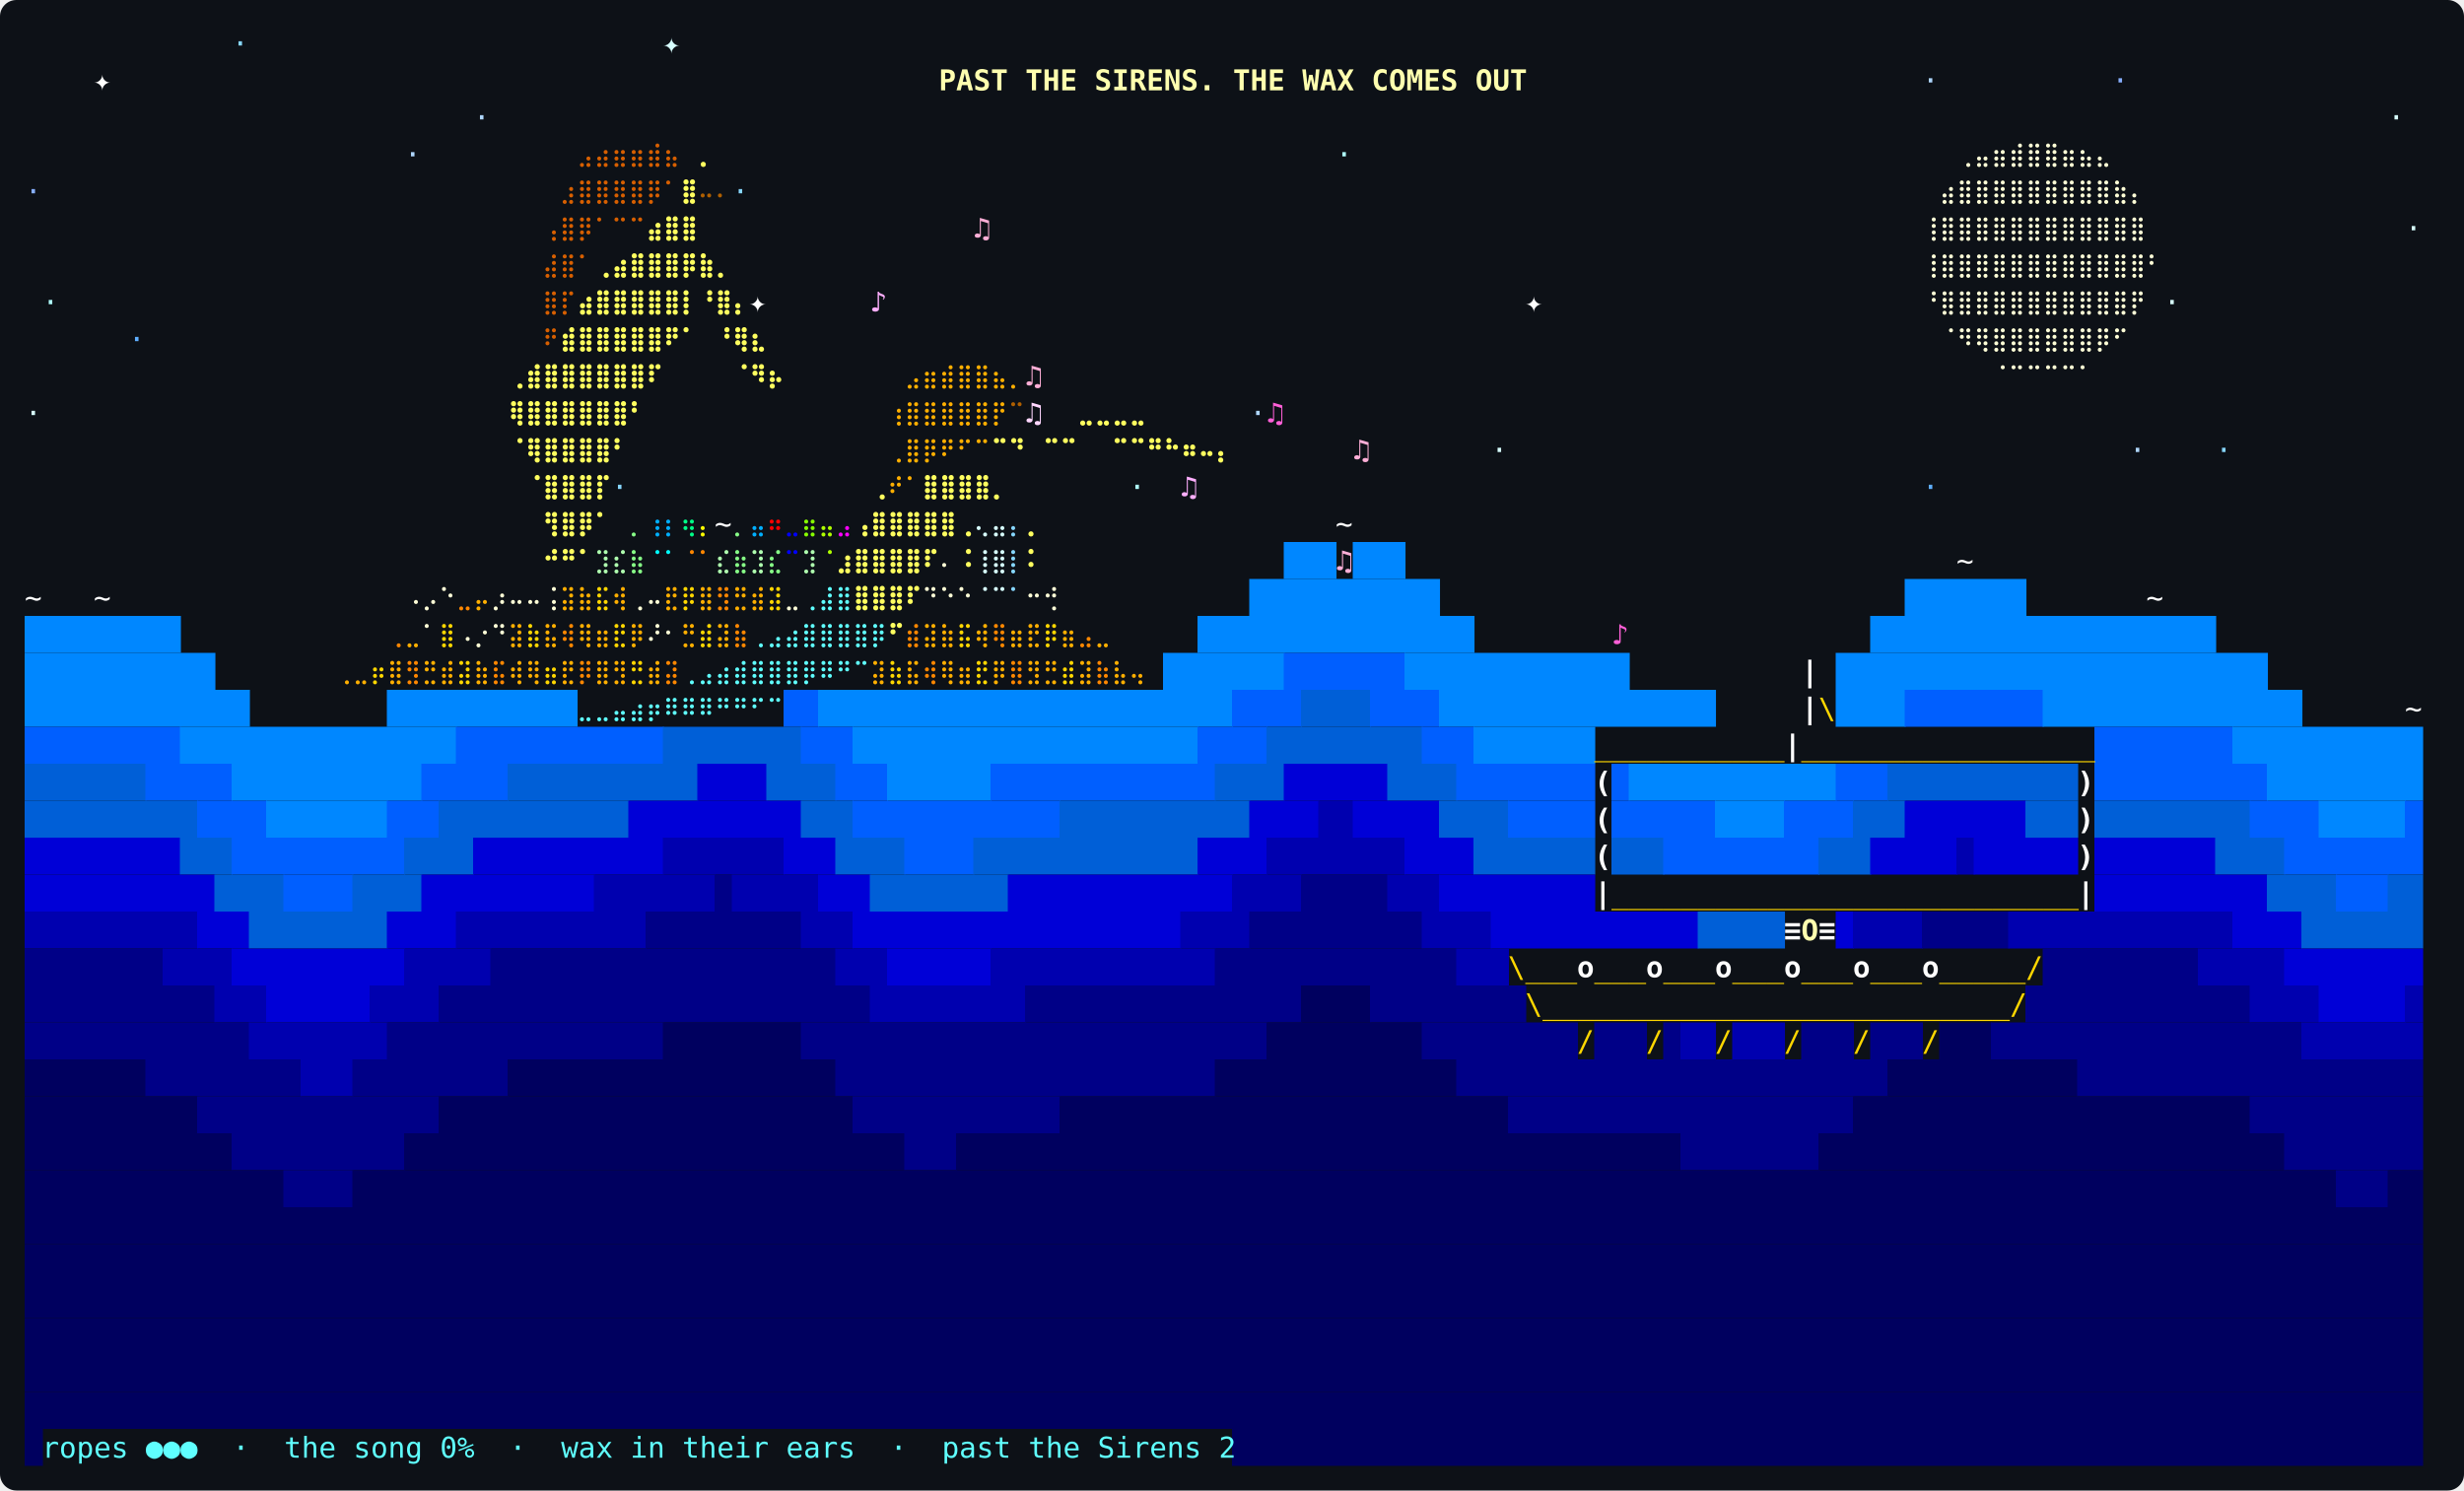
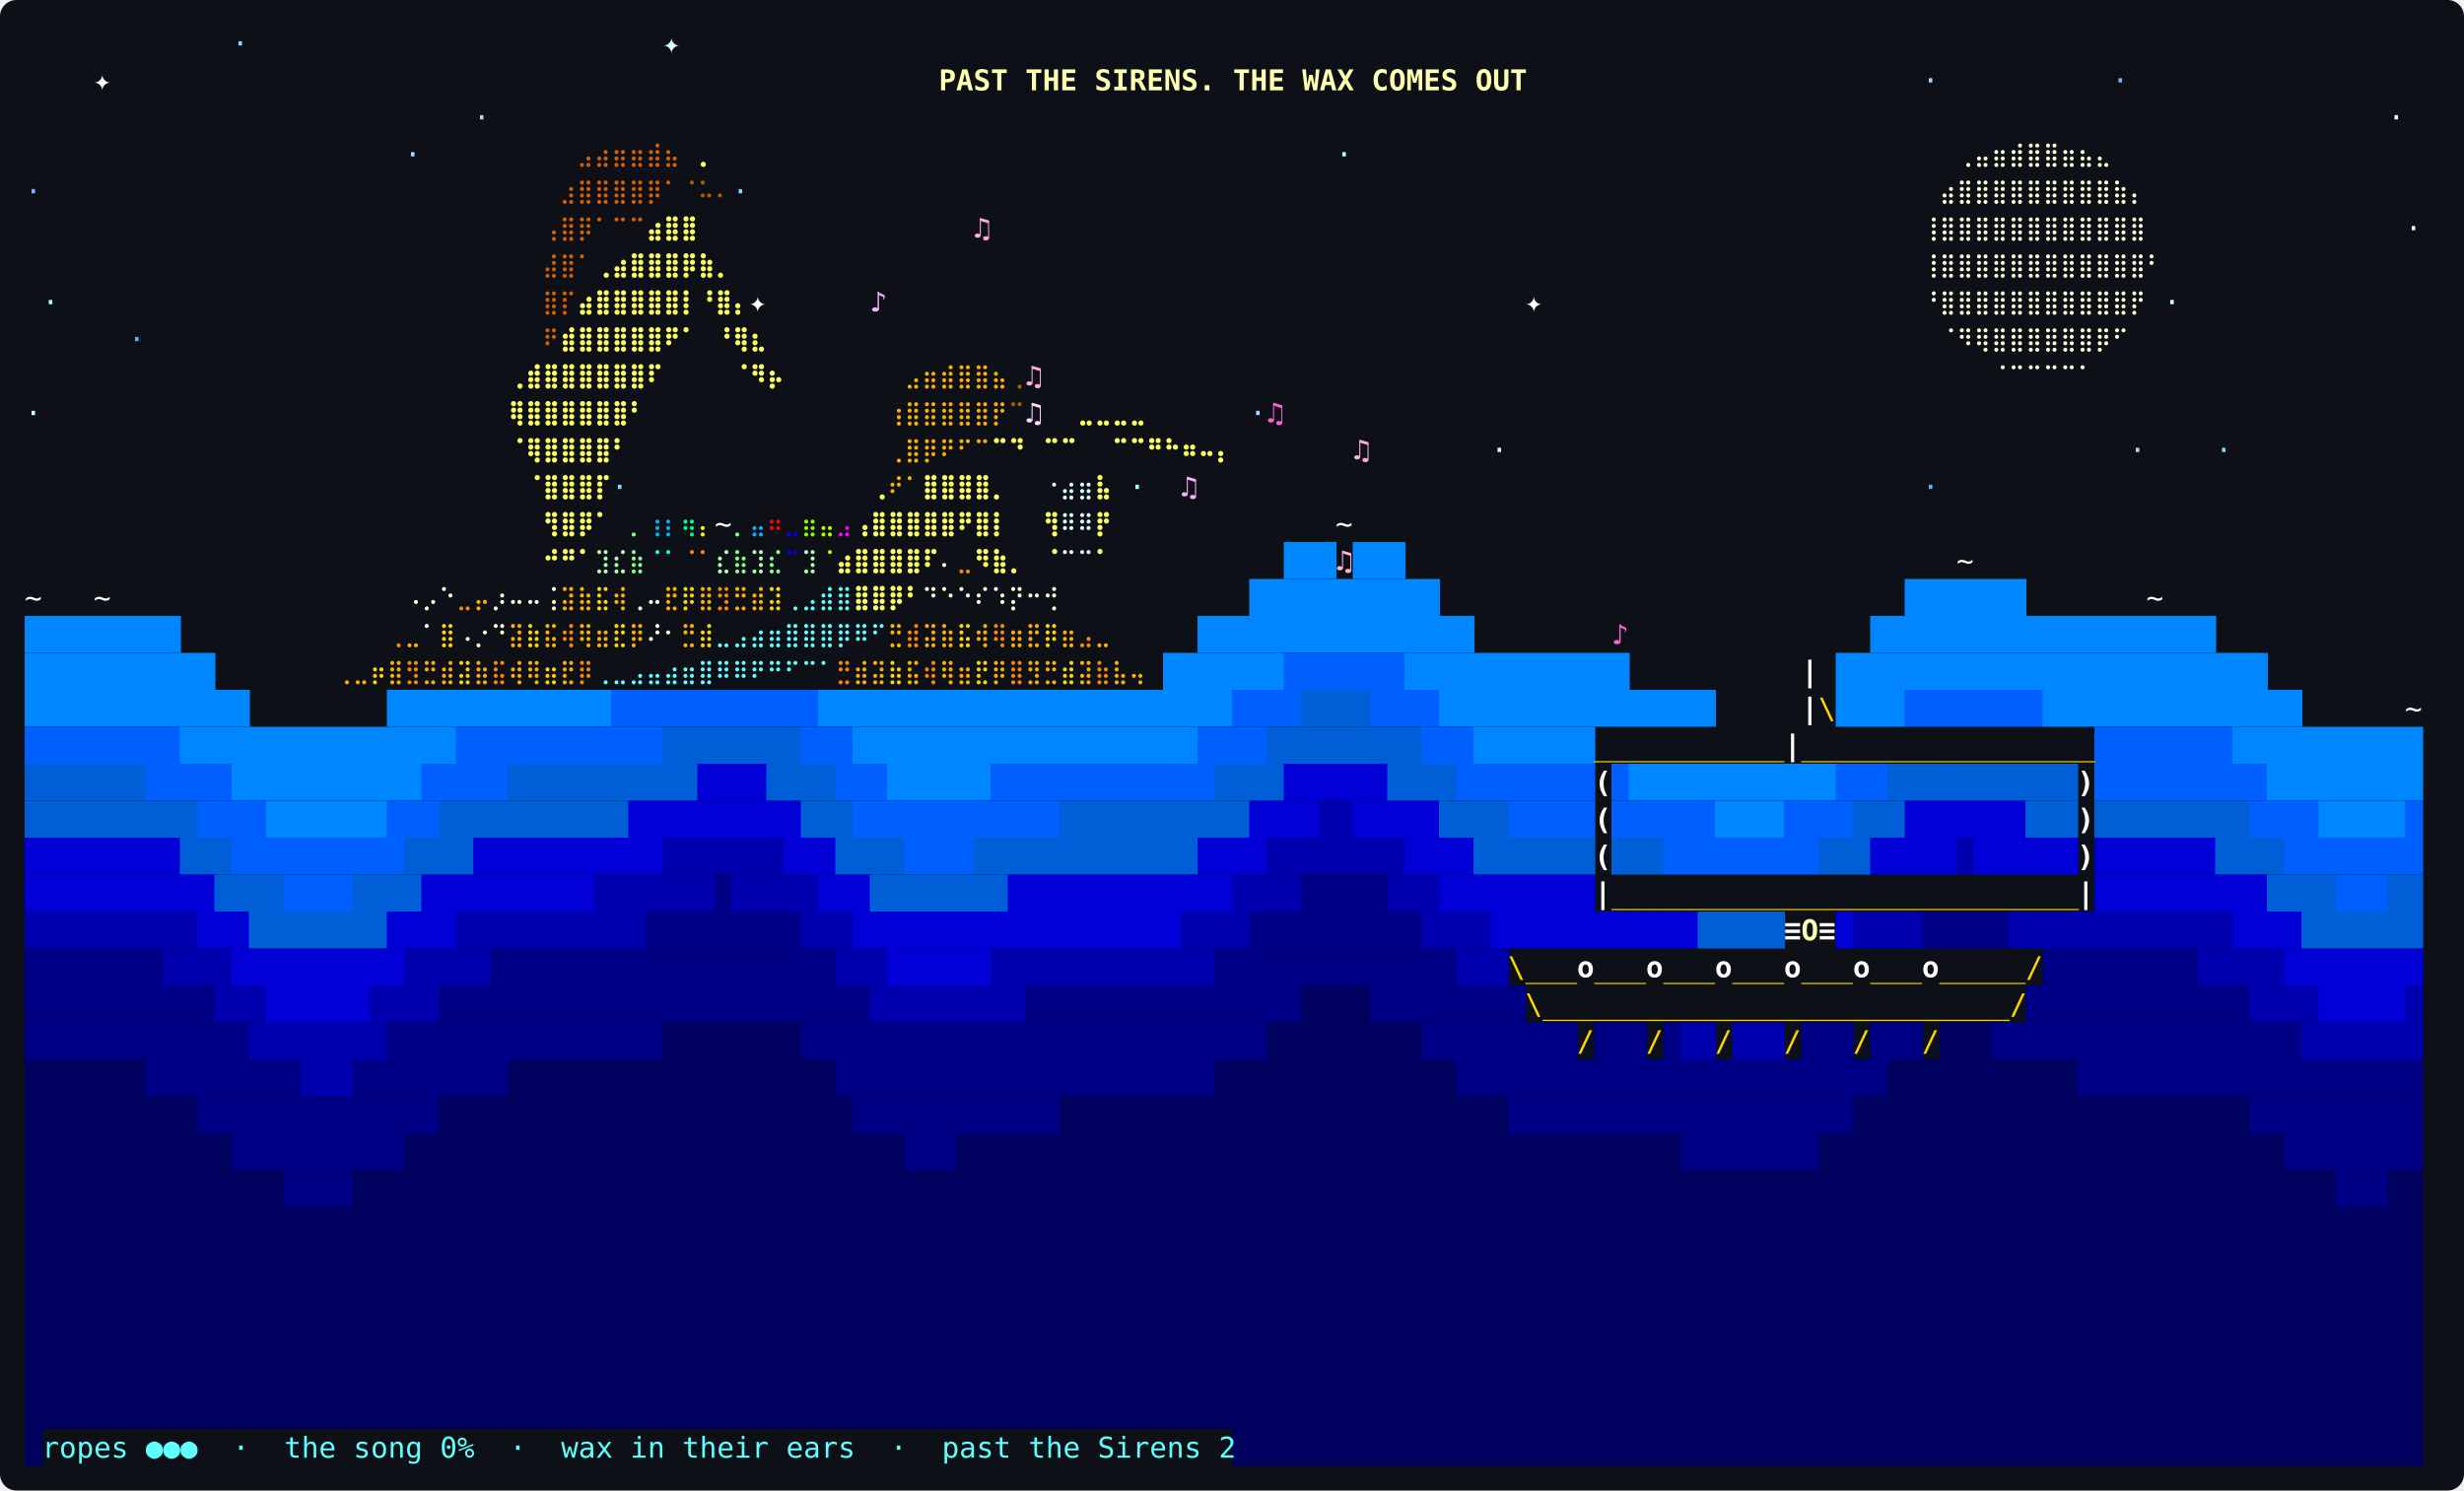
<svg xmlns="http://www.w3.org/2000/svg" width="1200" height="726" viewBox="0 0 1200 726">
  <rect width="100%" height="100%" rx="8" fill="#0d1117" />
  <g font-family="DejaVu Sans Mono, Menlo, Consolas, monospace" font-size="14" xml:space="preserve">
    <text x="12.0" y="26" fill="#c9d1d9">            </text>
    <text x="112.8" y="26" fill="#87d7ff">·</text>
    <text x="121.2" y="26" fill="#c9d1d9">                        </text>
    <text x="322.8" y="26" fill="#d7ffff" font-weight="bold">✦</text>
    <text x="331.2" y="26" fill="#c9d1d9">                                                                                                      </text>
    <text x="12.0" y="44" fill="#c9d1d9">    </text>
    <text x="45.6" y="44" fill="#ffffff" font-weight="bold">✦</text>
    <text x="54.0" y="44" fill="#c9d1d9">                                                </text>
    <text x="457.2" y="44" fill="#ffffaf" font-weight="bold">PAST THE SIRENS. THE WAX COMES OUT</text>
    <text x="742.8" y="44" fill="#c9d1d9">                       </text>
    <text x="936.0" y="44" fill="#afd7ff">·</text>
    <text x="944.4" y="44" fill="#c9d1d9">          </text>
    <text x="1028.4" y="44" fill="#87afff">·</text>
    <text x="1036.8" y="44" fill="#c9d1d9">                  </text>
    <text x="12.0" y="62" fill="#c9d1d9">                          </text>
    <text x="230.4" y="62" fill="#afd7ff">·</text>
    <text x="238.8" y="62" fill="#c9d1d9">                                                                                                              </text>
    <text x="1162.8" y="62" fill="#d7ffff">·</text>
    <text x="1171.2" y="62" fill="#c9d1d9">  </text>
    <text x="12.0" y="80" fill="#c9d1d9">                      </text>
    <text x="196.8" y="80" fill="#afd7ff">·</text>
    <text x="205.2" y="80" fill="#c9d1d9">         </text>
    <text x="280.8" y="80" fill="#d75f00">⣠⣴⣶⣶⣾⣦</text>
    <text x="331.2" y="80" fill="#c9d1d9"> </text>
    <text x="339.6" y="80" fill="#ffff5f" font-weight="bold">⡀</text>
    <text x="348.0" y="80" fill="#c9d1d9">                                    </text>
    <text x="650.4" y="80" fill="#afffff">·</text>
    <text x="658.8" y="80" fill="#c9d1d9">                                   </text>
    <text x="952.8" y="80" fill="#ffffd7">⢀⣤⣶⣾⣿⣿⣶⣦⣄</text>
    <text x="1028.4" y="80" fill="#c9d1d9">                   </text>
    <text x="12.0" y="98" fill="#87afff">·</text>
    <text x="20.4" y="98" fill="#c9d1d9">                              </text>
    <text x="272.4" y="98" fill="#d75f00">⣰⣿⣿⣿⣿⡿⠁</text>
-     <text x="331.2" y="98" fill="#ffff5f" font-weight="bold">⣿</text>
-     <text x="339.6" y="98" fill="#af5f00">⠤⠄</text>
+     <text x="331.2" y="98" fill="#af5f00">⠈⠥⠄</text>
    <text x="356.4" y="98" fill="#87d7ff">·</text>
    <text x="364.8" y="98" fill="#c9d1d9">                                                                     </text>
    <text x="944.4" y="98" fill="#ffffd7">⣴⣿⣿⣿⣿⣿⣿⣿⣿⣿⣷⡄</text>
    <text x="1045.2" y="98" fill="#c9d1d9">                 </text>
    <text x="12.0" y="116" fill="#c9d1d9">                              </text>
    <text x="264.0" y="116" fill="#d75f00">⢠⣿⡿⠁⠉⠉</text>
    <text x="314.4" y="116" fill="#ffff5f" font-weight="bold">⣴⣿⣿</text>
    <text x="339.6" y="116" fill="#c9d1d9">                </text>
    <text x="474.0" y="116" fill="#ffafd7" font-weight="bold">♫</text>
    <text x="482.4" y="116" fill="#c9d1d9">                                                      </text>
    <text x="936.0" y="116" fill="#ffffd7">⢸⣿⣿⣿⣿⣿⣿⣿⣿⣿⣿⣿⣿</text>
    <text x="1045.2" y="116" fill="#c9d1d9">               </text>
    <text x="1171.2" y="116" fill="#d7ffff">·</text>
    <text x="1179.6" y="116" fill="#c9d1d9"> </text>
    <text x="12.0" y="134" fill="#c9d1d9">                              </text>
    <text x="264.0" y="134" fill="#d75f00">⣼⣿⠁</text>
    <text x="289.2" y="134" fill="#ffff5f" font-weight="bold">⢀⣴⣿⣿⣿⡿⣷⡀</text>
    <text x="356.4" y="134" fill="#c9d1d9">                                                                     </text>
    <text x="936.0" y="134" fill="#ffffd7">⢸⣿⣿⣿⣿⣿⣿⣿⣿⣿⣿⣿⣿⠃</text>
    <text x="1053.6" y="134" fill="#c9d1d9">                </text>
    <text x="12.0" y="152" fill="#c9d1d9"> </text>
    <text x="20.4" y="152" fill="#afffff">·</text>
    <text x="28.8" y="152" fill="#c9d1d9">                            </text>
    <text x="264.0" y="152" fill="#d75f00">⣿⡏</text>
    <text x="280.8" y="152" fill="#ffff5f" font-weight="bold">⣴⣿⣿⣿⣿⣿⡇⠘⣿⡄</text>
    <text x="364.8" y="152" fill="#ffffff" font-weight="bold">✦</text>
    <text x="373.2" y="152" fill="#c9d1d9">      </text>
    <text x="423.6" y="152" fill="#ffafff" font-weight="bold">♪</text>
    <text x="432.0" y="152" fill="#c9d1d9">                                     </text>
    <text x="742.8" y="152" fill="#ffffff" font-weight="bold">✦</text>
    <text x="751.2" y="152" fill="#c9d1d9">                      </text>
    <text x="936.0" y="152" fill="#ffffd7">⠘⣿⣿⣿⣿⣿⣿⣿⣿⣿⣿⣿⡟</text>
    <text x="1045.2" y="152" fill="#c9d1d9"> </text>
    <text x="1053.6" y="152" fill="#d7ffff">·</text>
    <text x="1062.0" y="152" fill="#c9d1d9">               </text>
    <text x="12.0" y="170" fill="#c9d1d9">      </text>
    <text x="62.4" y="170" fill="#5fafff">·</text>
    <text x="70.8" y="170" fill="#c9d1d9">                       </text>
    <text x="264.0" y="170" fill="#d75f00">⠟</text>
    <text x="272.4" y="170" fill="#ffff5f" font-weight="bold">⣾⣿⣿⣿⣿⣿⠟⠁</text>
    <text x="339.6" y="170" fill="#c9d1d9"> </text>
    <text x="348.0" y="170" fill="#ffff5f" font-weight="bold">⠘⢿⣆</text>
    <text x="373.2" y="170" fill="#c9d1d9">                                                                    </text>
    <text x="944.4" y="170" fill="#ffffd7">⠈⠻⢿⣿⣿⣿⣿⣿⣿⡿⠋</text>
    <text x="1036.8" y="170" fill="#c9d1d9">                  </text>
    <text x="12.0" y="188" fill="#c9d1d9">                            </text>
    <text x="247.2" y="188" fill="#ffff5f" font-weight="bold">⢀⣾⣿⣿⣿⣿⣿⣿⠏</text>
    <text x="322.8" y="188" fill="#c9d1d9">    </text>
    <text x="356.4" y="188" fill="#ffff5f" font-weight="bold">⠈⠻⡦</text>
    <text x="381.6" y="188" fill="#c9d1d9">       </text>
-     <text x="440.4" y="188" fill="#ffaf00">⣠⣶⣾⣿⣿⣦⡀</text>
+     <text x="440.4" y="188" fill="#ffaf00">⣠⣶⣾⣿⣿⣦</text>
+     <text x="490.8" y="188" fill="#af5f00">⢀</text>
    <text x="499.2" y="188" fill="#ffafd7" font-weight="bold">♫</text>
    <text x="507.6" y="188" fill="#c9d1d9">                                                       </text>
    <text x="969.6" y="188" fill="#ffffd7">⠈⠉⠉⠉⠉⠁</text>
    <text x="1020.0" y="188" fill="#c9d1d9">                    </text>
    <text x="12.0" y="206" fill="#d7ffff">·</text>
    <text x="20.4" y="206" fill="#c9d1d9">                           </text>
    <text x="247.2" y="206" fill="#ffff5f" font-weight="bold">⢿⣿⣿⣿⣿⣿⣿⠃</text>
    <text x="314.4" y="206" fill="#c9d1d9">              </text>
    <text x="432.0" y="206" fill="#ffaf00">⢰⣿⣿⣿⣿⣿⡟</text>
    <text x="490.8" y="206" fill="#af5f00">⠉</text>
    <text x="499.2" y="206" fill="#ffd7ff" font-weight="bold">♫</text>
    <text x="507.6" y="206" fill="#c9d1d9">  </text>
    <text x="524.4" y="206" fill="#ffff5f" font-weight="bold">⣀⣀⣀⣀</text>
    <text x="558.0" y="206" fill="#c9d1d9">      </text>
    <text x="608.4" y="206" fill="#afd7ff">·</text>
    <text x="616.8" y="206" fill="#ff5fd7">♫</text>
    <text x="625.2" y="206" fill="#c9d1d9">                                                                   </text>
    <text x="12.0" y="224" fill="#c9d1d9">                            </text>
    <text x="247.2" y="224" fill="#ffff5f" font-weight="bold">⠈⢿⣿⣿⣿⣿⠃</text>
    <text x="306.0" y="224" fill="#c9d1d9">               </text>
    <text x="432.0" y="224" fill="#ffaf00">⢀⣿⡿⠟⠋⠉</text>
    <text x="482.4" y="224" fill="#ffff5f" font-weight="bold">⠉⠙</text>
    <text x="499.2" y="224" fill="#c9d1d9"> </text>
    <text x="507.6" y="224" fill="#ffff5f" font-weight="bold">⠉⠉</text>
    <text x="524.4" y="224" fill="#c9d1d9">  </text>
    <text x="541.2" y="224" fill="#ffff5f" font-weight="bold">⠉⠉⠛⠓⠶⠤⡄</text>
    <text x="600.0" y="224" fill="#c9d1d9">       </text>
    <text x="658.8" y="224" fill="#ffafd7" font-weight="bold">♫</text>
    <text x="667.2" y="224" fill="#c9d1d9">       </text>
    <text x="726.0" y="224" fill="#d7ffff">·</text>
    <text x="734.4" y="224" fill="#c9d1d9">                                    </text>
    <text x="1036.8" y="224" fill="#afd7ff">·</text>
    <text x="1045.2" y="224" fill="#c9d1d9">    </text>
    <text x="1078.8" y="224" fill="#87d7ff">·</text>
    <text x="1087.2" y="224" fill="#c9d1d9">            </text>
    <text x="12.0" y="242" fill="#c9d1d9">                             </text>
    <text x="255.6" y="242" fill="#ffff5f" font-weight="bold">⠈⣿⣿⣿⡏</text>
    <text x="297.6" y="242" fill="#87d7ff">·</text>
    <text x="306.0" y="242" fill="#c9d1d9">              </text>
    <text x="423.6" y="242" fill="#ffff5f" font-weight="bold">⢀</text>
    <text x="432.0" y="242" fill="#ffaf00">⠞⠁</text>
    <text x="448.8" y="242" fill="#ffff5f" font-weight="bold">⣿⣿⣿⣿⡀</text>
-     <text x="490.8" y="242" fill="#c9d1d9">       </text>
+     <text x="490.8" y="242" fill="#c9d1d9">  </text>
+     <text x="507.6" y="242" fill="#d7ffff">⠐⣴⣶</text>
+     <text x="532.8" y="242" fill="#ffff5f" font-weight="bold">⣧</text>
+     <text x="541.2" y="242" fill="#c9d1d9"> </text>
    <text x="549.6" y="242" fill="#afffff">·</text>
    <text x="558.0" y="242" fill="#c9d1d9">  </text>
    <text x="574.8" y="242" fill="#ffafff" font-weight="bold">♫</text>
    <text x="583.2" y="242" fill="#c9d1d9">                                          </text>
    <text x="936.0" y="242" fill="#5fafff">·</text>
    <text x="944.4" y="242" fill="#c9d1d9">                             </text>
    <text x="12.0" y="260" fill="#c9d1d9">                              </text>
    <text x="264.0" y="260" fill="#ffff5f" font-weight="bold">⢻⣿⡿⠁</text>
    <text x="297.6" y="260" fill="#c9d1d9"> </text>
    <text x="306.0" y="260" fill="#87ff87">⡀</text>
    <text x="314.4" y="260" fill="#00afff">⢰⡆</text>
    <text x="331.2" y="260" fill="#00ff87">⢶</text>
    <text x="339.6" y="260" fill="#ffff00">⡄</text>
    <text x="348.0" y="260" fill="#ffffff">~</text>
    <text x="356.4" y="260" fill="#87ff87">⡀</text>
    <text x="364.8" y="260" fill="#00afff">⣤</text>
    <text x="373.2" y="260" fill="#ff0000">⠶</text>
    <text x="381.6" y="260" fill="#0000ff">⣀</text>
    <text x="390.0" y="260" fill="#87ff00">⣶</text>
    <text x="398.4" y="260" fill="#afff00">⣤</text>
    <text x="406.8" y="260" fill="#ff00ff">⣠</text>
-     <text x="415.2" y="260" fill="#ffff5f" font-weight="bold">⢠⣿⣿⣿⣿⣿⢀</text>
-     <text x="474.0" y="260" fill="#d7ffff">⢄⣤</text>
-     <text x="490.8" y="260" fill="#87d7ff">⡄</text>
-     <text x="499.2" y="260" fill="#ffff5f" font-weight="bold">⡀</text>
-     <text x="507.6" y="260" fill="#c9d1d9">                 </text>
+     <text x="415.2" y="260" fill="#ffff5f" font-weight="bold">⢠⣿⣿⣿⣿⣿⠟⣿⡇</text>
+     <text x="490.8" y="260" fill="#c9d1d9">  </text>
+     <text x="507.6" y="260" fill="#ffff5f" font-weight="bold">⢻</text>
+     <text x="516.0" y="260" fill="#d7ffff">⠿⠿</text>
+     <text x="532.8" y="260" fill="#ffff5f" font-weight="bold">⡟</text>
+     <text x="541.2" y="260" fill="#c9d1d9">             </text>
    <text x="650.4" y="260" fill="#ffffff">~</text>
    <text x="658.8" y="260" fill="#c9d1d9">                                                               </text>
    <rect x="625.2" y="264" width="25.7" height="18" fill="#0087ff" />
    <rect x="658.8" y="264" width="25.7" height="18" fill="#0087ff" />
    <text x="12.0" y="278" fill="#c9d1d9">                             </text>
    <text x="255.6" y="278" fill="#ff8700">⠀</text>
    <text x="264.0" y="278" fill="#ffff5f" font-weight="bold">⠚⠛⠁</text>
    <text x="289.2" y="278" fill="#afffaf">⣹⣎</text>
    <text x="306.0" y="278" fill="#87ff87">⣷</text>
    <text x="314.4" y="278" fill="#00ffff">⠈⠁</text>
    <text x="331.2" y="278" fill="#ff8700">⠈⠁</text>
    <text x="348.0" y="278" fill="#afffaf">⣎</text>
    <text x="356.4" y="278" fill="#87ff87">⣷</text>
    <text x="364.8" y="278" fill="#afffaf">⣹</text>
    <text x="373.2" y="278" fill="#87ff87">⣎</text>
    <text x="381.6" y="278" fill="#0000ff">⠉</text>
    <text x="390.0" y="278" fill="#afffaf">⣹</text>
    <text x="398.4" y="278" fill="#afff00">⠈</text>
-     <text x="406.8" y="278" fill="#ffff5f" font-weight="bold">⣰⣿⣿⣿⣿⠏</text>
+     <text x="406.8" y="278" fill="#ffff5f" font-weight="bold">⣴⣿⣿⣿⣿⠏</text>
    <text x="457.2" y="278" fill="#ffffd7">⠄</text>
-     <text x="465.6" y="278" fill="#ffff5f" font-weight="bold">⠨</text>
-     <text x="474.0" y="278" fill="#d7ffff">⢸⣿</text>
-     <text x="490.8" y="278" fill="#87d7ff">⡇</text>
-     <text x="499.2" y="278" fill="#ffff5f" font-weight="bold">⠅</text>
-     <text x="507.6" y="278" fill="#c9d1d9">                 </text>
+     <text x="465.6" y="278" fill="#ff8700">⣀</text>
+     <text x="474.0" y="278" fill="#ffff5f" font-weight="bold">⠻⣷⡀</text>
+     <text x="499.2" y="278" fill="#c9d1d9"> </text>
+     <text x="507.6" y="278" fill="#ffff5f" font-weight="bold">⠈</text>
+     <text x="516.0" y="278" fill="#d7ffff">⠉⠉</text>
+     <text x="532.8" y="278" fill="#ffff5f" font-weight="bold">⠁</text>
+     <text x="541.2" y="278" fill="#c9d1d9">             </text>
    <text x="650.4" y="278" fill="#ffafd7" font-weight="bold">♫</text>
    <text x="658.8" y="278" fill="#c9d1d9">                                   </text>
    <text x="952.8" y="278" fill="#ffffff">~</text>
    <text x="961.2" y="278" fill="#c9d1d9">                           </text>
    <rect x="608.4" y="282" width="92.9" height="18" fill="#0087ff" />
    <rect x="927.6" y="282" width="59.3" height="18" fill="#0087ff" />
    <text x="12.0" y="296" fill="#ffffff">~</text>
    <text x="20.4" y="296" fill="#c9d1d9">   </text>
    <text x="45.6" y="296" fill="#ffffff">~</text>
    <text x="54.0" y="296" fill="#c9d1d9">                 </text>
    <text x="196.8" y="296" fill="#ffffd7">⠠⡠⠑</text>
    <text x="222.0" y="296" fill="#ff8700">⣀</text>
    <text x="230.4" y="296" fill="#ffaf00">⡤</text>
    <text x="238.8" y="296" fill="#ffffd7">⡰⠤⠤⢨</text>
    <text x="272.4" y="296" fill="#ffaf00">⣽⣷</text>
    <text x="289.2" y="296" fill="#ffd700">⣯</text>
    <text x="297.6" y="296" fill="#ffaf00">⢾</text>
    <text x="306.0" y="296" fill="#ffffd7">⢀⠤</text>
    <text x="322.8" y="296" fill="#ffaf00">⣟</text>
    <text x="331.2" y="296" fill="#ffd700">⡿</text>
    <text x="339.6" y="296" fill="#ffaf00">⣿</text>
    <text x="348.0" y="296" fill="#ff8700">⣻</text>
    <text x="356.4" y="296" fill="#ffaf00">⣛⣾</text>
    <text x="373.2" y="296" fill="#ffd700">⣽</text>
-     <text x="381.6" y="296" fill="#ffffd7">⣀</text>
-     <text x="390.0" y="296" fill="#5fffff">⢀⣼⣿</text>
-     <text x="415.2" y="296" fill="#ffff5f" font-weight="bold">⣿⣿⣿⠏</text>
-     <text x="448.8" y="296" fill="#ffffd7">⠙⠑⠑</text>
-     <text x="474.0" y="296" fill="#d7ffff">⠈⠉</text>
-     <text x="490.8" y="296" fill="#87d7ff">⠁</text>
-     <text x="499.2" y="296" fill="#ffffd7">⠒⢚</text>
+     <text x="381.6" y="296" fill="#5fffff">⢀⣠⣾⣿</text>
+     <text x="415.2" y="296" fill="#ffff5f" font-weight="bold">⣿⣿⡿⠃</text>
+     <text x="448.8" y="296" fill="#ffffd7">⠙⠑⠑⠎⠱⡝⠒⢚</text>
    <text x="516.0" y="296" fill="#c9d1d9">                                                               </text>
    <text x="1045.2" y="296" fill="#ffffff">~</text>
    <text x="1053.6" y="296" fill="#c9d1d9">                </text>
    <rect x="12.0" y="300" width="76.1" height="18" fill="#0087ff" />
    <rect x="583.2" y="300" width="134.9" height="18" fill="#0087ff" />
    <rect x="910.8" y="300" width="168.5" height="18" fill="#0087ff" />
    <text x="12.0" y="314" fill="#c9d1d9">                     </text>
    <text x="188.4" y="314" fill="#ff8700">⢀</text>
    <text x="196.8" y="314" fill="#ffaf00">⣀</text>
    <text x="205.2" y="314" fill="#ffffd7">⠁</text>
    <text x="213.6" y="314" fill="#ffd700">⣿</text>
    <text x="222.0" y="314" fill="#ffffd7">⠠⡐⠙</text>
    <text x="247.2" y="314" fill="#ffaf00">⣽</text>
    <text x="255.6" y="314" fill="#ffd700">⣷</text>
    <text x="264.0" y="314" fill="#ffaf00">⣯</text>
    <text x="272.4" y="314" fill="#ff8700">⢾</text>
    <text x="280.8" y="314" fill="#ffaf00">⢿⣶</text>
    <text x="297.6" y="314" fill="#ffd700">⣟</text>
    <text x="306.0" y="314" fill="#ffaf00">⡿</text>
    <text x="314.4" y="314" fill="#ffffd7">⠜⠂</text>
    <text x="331.2" y="314" fill="#ffaf00">⣛</text>
    <text x="339.6" y="314" fill="#ffd700">⣾</text>
-     <text x="348.0" y="314" fill="#ffaf00">⣽</text>
-     <text x="356.4" y="314" fill="#ff8700">⣷</text>
-     <text x="364.8" y="314" fill="#5fffff">⢀⣠⣴⣿⣿⣿⣿⡿</text>
-     <text x="432.0" y="314" fill="#ffff5f" font-weight="bold">⠋</text>
+     <text x="348.0" y="314" fill="#5fffff">⣀⣠⣴⣶⣿⣿⣿⡿⠿⠋</text>
+     <text x="432.0" y="314" fill="#ffaf00">⣛</text>
    <text x="440.4" y="314" fill="#ff8700">⣾</text>
    <text x="448.8" y="314" fill="#ffaf00">⣽⣷</text>
    <text x="465.6" y="314" fill="#ffd700">⣯</text>
    <text x="474.0" y="314" fill="#ffaf00">⢾</text>
    <text x="482.4" y="314" fill="#ff8700">⢿</text>
    <text x="490.8" y="314" fill="#ffaf00">⣶⣟</text>
    <text x="507.6" y="314" fill="#ffd700">⡿</text>
    <text x="516.0" y="314" fill="#ffaf00">⣶</text>
    <text x="524.4" y="314" fill="#ff8700">⣠</text>
    <text x="532.8" y="314" fill="#ffaf00">⣀</text>
    <text x="541.2" y="314" fill="#c9d1d9">                             </text>
    <text x="784.8" y="314" fill="#ff5fd7">♪</text>
    <text x="793.2" y="314" fill="#c9d1d9">                                               </text>
    <rect x="12.0" y="318" width="92.9" height="18" fill="#0087ff" />
    <rect x="566.4" y="318" width="59.3" height="18" fill="#0087ff" />
    <rect x="625.2" y="318" width="59.3" height="18" fill="#005fff" />
    <rect x="684.0" y="318" width="109.7" height="18" fill="#0087ff" />
    <rect x="894.0" y="318" width="210.5" height="18" fill="#0087ff" />
    <text x="12.0" y="332" fill="#c9d1d9">                  </text>
    <text x="163.2" y="332" fill="#ffaf00">⢀⣀</text>
    <text x="180.0" y="332" fill="#ffd700">⡶</text>
    <text x="188.4" y="332" fill="#ffaf00">⣿</text>
    <text x="196.8" y="332" fill="#ff8700">⣻</text>
    <text x="205.2" y="332" fill="#ffaf00">⣛⣾</text>
    <text x="222.0" y="332" fill="#ffd700">⣽</text>
    <text x="230.4" y="332" fill="#ffaf00">⣷</text>
    <text x="238.8" y="332" fill="#ff8700">⣯</text>
    <text x="247.2" y="332" fill="#ffaf00">⢾⢿</text>
    <text x="264.0" y="332" fill="#ffd700">⣶</text>
    <text x="272.4" y="332" fill="#ffaf00">⣟</text>
    <text x="280.8" y="332" fill="#ff8700">⡿</text>
-     <text x="289.2" y="332" fill="#ffaf00">⣿⣻</text>
-     <text x="306.0" y="332" fill="#ffd700">⣛</text>
-     <text x="314.4" y="332" fill="#ffaf00">⣾</text>
-     <text x="322.8" y="332" fill="#ff8700">⣽</text>
-     <text x="331.2" y="332" fill="#5fffff">⢀⣠⣴⣾⣿⣿⣿⡿⠿⠛⠉</text>
-     <text x="423.6" y="332" fill="#ffaf00">⣽</text>
+     <text x="289.2" y="332" fill="#5fffff">⢀⣀⣠⣤⣴⣶⣿⠿⠿⠟⠛⠋⠉⠁</text>
+     <text x="406.8" y="332" fill="#ff8700">⣛</text>
+     <text x="415.2" y="332" fill="#ffaf00">⣾⣽</text>
    <text x="432.0" y="332" fill="#ffd700">⣷</text>
    <text x="440.4" y="332" fill="#ffaf00">⣯</text>
    <text x="448.8" y="332" fill="#ff8700">⢾</text>
    <text x="457.2" y="332" fill="#ffaf00">⢿⣶</text>
    <text x="474.0" y="332" fill="#ffd700">⣟</text>
    <text x="482.4" y="332" fill="#ffaf00">⡿</text>
    <text x="490.8" y="332" fill="#ff8700">⣿</text>
    <text x="499.2" y="332" fill="#ffaf00">⣻⣛</text>
    <text x="516.0" y="332" fill="#ffd700">⣾</text>
    <text x="524.4" y="332" fill="#ffaf00">⣽</text>
    <text x="532.8" y="332" fill="#ff8700">⣷</text>
    <text x="541.2" y="332" fill="#ffaf00">⣧⢤</text>
    <text x="558.0" y="332" fill="#ffd700">⠀</text>
    <text x="566.4" y="332" fill="#c9d1d9">                                     </text>
    <text x="877.2" y="332" fill="#ffffff" font-weight="bold">|</text>
    <text x="885.6" y="332" fill="#c9d1d9">                                    </text>
    <rect x="12.0" y="336" width="109.7" height="18" fill="#0087ff" />
-     <rect x="188.4" y="336" width="92.9" height="18" fill="#0087ff" />
-     <rect x="381.6" y="336" width="17.3" height="18" fill="#005fff" />
+     <rect x="188.4" y="336" width="109.7" height="18" fill="#0087ff" />
+     <rect x="297.6" y="336" width="101.3" height="18" fill="#005fff" />
    <rect x="398.4" y="336" width="202.1" height="18" fill="#0087ff" />
    <rect x="600.0" y="336" width="34.1" height="18" fill="#005fff" />
    <rect x="633.6" y="336" width="34.1" height="18" fill="#005fd7" />
    <rect x="667.2" y="336" width="34.1" height="18" fill="#005fff" />
    <rect x="700.8" y="336" width="134.9" height="18" fill="#0087ff" />
    <rect x="894.0" y="336" width="34.1" height="18" fill="#0087ff" />
    <rect x="927.6" y="336" width="67.7" height="18" fill="#005fff" />
    <rect x="994.8" y="336" width="126.5" height="18" fill="#0087ff" />
-     <text x="12.0" y="350" fill="#c9d1d9">                                </text>
-     <text x="280.8" y="350" fill="#5fffff">⣀⣀⣤⣴⡶⠿⠿⠿⠛⠛⠋⠉</text>
-     <text x="381.6" y="350" fill="#c9d1d9">                                                           </text>
+     <text x="12.0" y="350" fill="#c9d1d9">                                                                                                       </text>
    <text x="877.2" y="350" fill="#ffffff" font-weight="bold">|</text>
    <text x="885.6" y="350" fill="#ffd700">\</text>
    <text x="894.0" y="350" fill="#c9d1d9">                                 </text>
    <text x="1171.2" y="350" fill="#ffffff">~</text>
    <text x="1179.6" y="350" fill="#c9d1d9"> </text>
    <rect x="12.0" y="354" width="76.1" height="18" fill="#005fff" />
    <rect x="87.6" y="354" width="134.9" height="18" fill="#0087ff" />
    <rect x="222.0" y="354" width="101.3" height="18" fill="#005fff" />
    <rect x="322.8" y="354" width="67.7" height="18" fill="#005fd7" />
    <rect x="390.0" y="354" width="25.7" height="18" fill="#005fff" />
    <rect x="415.2" y="354" width="168.5" height="18" fill="#0087ff" />
    <rect x="583.2" y="354" width="34.1" height="18" fill="#005fff" />
    <rect x="616.8" y="354" width="76.1" height="18" fill="#005fd7" />
    <rect x="692.4" y="354" width="25.7" height="18" fill="#005fff" />
    <rect x="717.6" y="354" width="59.3" height="18" fill="#0087ff" />
    <rect x="1020.0" y="354" width="67.7" height="18" fill="#005fff" />
    <rect x="1087.2" y="354" width="92.9" height="18" fill="#0087ff" />
    <text x="12.0" y="368" fill="#c9d1d9">                                                                                           </text>
    <text x="776.4" y="368" fill="#ffd700">___________</text>
    <text x="868.8" y="368" fill="#ffffff" font-weight="bold">|</text>
    <text x="877.2" y="368" fill="#ffd700">_________________</text>
    <text x="1020.0" y="368" fill="#c9d1d9">                    </text>
    <rect x="12.0" y="372" width="59.3" height="18" fill="#005fd7" />
    <rect x="70.8" y="372" width="42.5" height="18" fill="#005fff" />
    <rect x="112.8" y="372" width="92.9" height="18" fill="#0087ff" />
    <rect x="205.2" y="372" width="42.5" height="18" fill="#005fff" />
    <rect x="247.2" y="372" width="92.9" height="18" fill="#005fd7" />
    <rect x="339.6" y="372" width="34.1" height="18" fill="#0000d7" />
    <rect x="373.2" y="372" width="34.1" height="18" fill="#005fd7" />
    <rect x="406.8" y="372" width="25.7" height="18" fill="#005fff" />
    <rect x="432.0" y="372" width="50.9" height="18" fill="#0087ff" />
    <rect x="482.4" y="372" width="109.7" height="18" fill="#005fff" />
    <rect x="591.6" y="372" width="34.1" height="18" fill="#005fd7" />
    <rect x="625.2" y="372" width="50.9" height="18" fill="#0000d7" />
    <rect x="675.6" y="372" width="34.1" height="18" fill="#005fd7" />
    <rect x="709.2" y="372" width="67.7" height="18" fill="#005fff" />
    <rect x="784.8" y="372" width="8.9" height="18" fill="#005fff" />
    <rect x="793.2" y="372" width="101.3" height="18" fill="#0087ff" />
    <rect x="894.0" y="372" width="25.7" height="18" fill="#005fff" />
    <rect x="919.2" y="372" width="92.9" height="18" fill="#005fd7" />
    <rect x="1020.0" y="372" width="84.5" height="18" fill="#005fff" />
    <rect x="1104.0" y="372" width="76.1" height="18" fill="#0087ff" />
    <text x="12.0" y="386" fill="#c9d1d9">                                                                                           </text>
    <text x="776.4" y="386" fill="#ffffff" font-weight="bold">(</text>
    <text x="784.8" y="386" fill="#c9d1d9">                           </text>
    <text x="1011.6" y="386" fill="#ffffff" font-weight="bold">)</text>
    <text x="1020.0" y="386" fill="#c9d1d9">                    </text>
    <rect x="12.0" y="390" width="84.5" height="18" fill="#005fd7" />
    <rect x="96.0" y="390" width="34.1" height="18" fill="#005fff" />
    <rect x="129.6" y="390" width="59.3" height="18" fill="#0087ff" />
    <rect x="188.4" y="390" width="25.7" height="18" fill="#005fff" />
    <rect x="213.6" y="390" width="92.9" height="18" fill="#005fd7" />
    <rect x="306.0" y="390" width="84.5" height="18" fill="#0000d7" />
    <rect x="390.0" y="390" width="25.7" height="18" fill="#005fd7" />
    <rect x="415.2" y="390" width="101.3" height="18" fill="#005fff" />
    <rect x="516.0" y="390" width="92.9" height="18" fill="#005fd7" />
    <rect x="608.4" y="390" width="34.1" height="18" fill="#0000d7" />
    <rect x="642.0" y="390" width="17.3" height="18" fill="#0000af" />
    <rect x="658.8" y="390" width="42.5" height="18" fill="#0000d7" />
    <rect x="700.8" y="390" width="34.1" height="18" fill="#005fd7" />
    <rect x="734.4" y="390" width="42.5" height="18" fill="#005fff" />
    <rect x="784.8" y="390" width="50.9" height="18" fill="#005fff" />
    <rect x="835.2" y="390" width="34.1" height="18" fill="#0087ff" />
    <rect x="868.8" y="390" width="34.1" height="18" fill="#005fff" />
    <rect x="902.4" y="390" width="25.7" height="18" fill="#005fd7" />
    <rect x="927.6" y="390" width="59.3" height="18" fill="#0000d7" />
    <rect x="986.4" y="390" width="25.7" height="18" fill="#005fd7" />
    <rect x="1020.0" y="390" width="76.1" height="18" fill="#005fd7" />
    <rect x="1095.6" y="390" width="34.1" height="18" fill="#005fff" />
    <rect x="1129.2" y="390" width="42.5" height="18" fill="#0087ff" />
    <rect x="1171.2" y="390" width="8.9" height="18" fill="#005fff" />
    <text x="12.0" y="404" fill="#c9d1d9">                                                                                           </text>
    <text x="776.4" y="404" fill="#ffffff" font-weight="bold">(</text>
    <text x="784.8" y="404" fill="#c9d1d9">                           </text>
    <text x="1011.6" y="404" fill="#ffffff" font-weight="bold">)</text>
    <text x="1020.0" y="404" fill="#c9d1d9">                    </text>
    <rect x="12.0" y="408" width="76.1" height="18" fill="#0000d7" />
    <rect x="87.6" y="408" width="25.7" height="18" fill="#005fd7" />
    <rect x="112.8" y="408" width="84.5" height="18" fill="#005fff" />
    <rect x="196.8" y="408" width="34.1" height="18" fill="#005fd7" />
    <rect x="230.4" y="408" width="92.9" height="18" fill="#0000d7" />
    <rect x="322.8" y="408" width="59.3" height="18" fill="#0000af" />
    <rect x="381.6" y="408" width="25.7" height="18" fill="#0000d7" />
    <rect x="406.8" y="408" width="34.1" height="18" fill="#005fd7" />
    <rect x="440.4" y="408" width="34.1" height="18" fill="#005fff" />
    <rect x="474.0" y="408" width="109.7" height="18" fill="#005fd7" />
    <rect x="583.2" y="408" width="34.1" height="18" fill="#0000d7" />
    <rect x="616.8" y="408" width="67.7" height="18" fill="#0000af" />
    <rect x="684.0" y="408" width="34.1" height="18" fill="#0000d7" />
    <rect x="717.6" y="408" width="59.3" height="18" fill="#005fd7" />
    <rect x="784.8" y="408" width="25.7" height="18" fill="#005fd7" />
    <rect x="810.0" y="408" width="76.1" height="18" fill="#005fff" />
    <rect x="885.6" y="408" width="25.7" height="18" fill="#005fd7" />
    <rect x="910.8" y="408" width="42.5" height="18" fill="#0000d7" />
    <rect x="952.8" y="408" width="8.9" height="18" fill="#0000af" />
    <rect x="961.2" y="408" width="50.9" height="18" fill="#0000d7" />
    <rect x="1020.0" y="408" width="59.3" height="18" fill="#0000d7" />
    <rect x="1078.8" y="408" width="34.1" height="18" fill="#005fd7" />
    <rect x="1112.4" y="408" width="67.7" height="18" fill="#005fff" />
    <text x="12.0" y="422" fill="#c9d1d9">                                                                                           </text>
    <text x="776.4" y="422" fill="#ffffff" font-weight="bold">(</text>
    <text x="784.8" y="422" fill="#c9d1d9">                           </text>
    <text x="1011.6" y="422" fill="#ffffff" font-weight="bold">)</text>
    <text x="1020.0" y="422" fill="#c9d1d9">                    </text>
    <rect x="12.0" y="426" width="92.9" height="18" fill="#0000d7" />
    <rect x="104.4" y="426" width="34.1" height="18" fill="#005fd7" />
    <rect x="138.0" y="426" width="34.1" height="18" fill="#005fff" />
    <rect x="171.6" y="426" width="34.1" height="18" fill="#005fd7" />
    <rect x="205.2" y="426" width="84.5" height="18" fill="#0000d7" />
    <rect x="289.2" y="426" width="59.3" height="18" fill="#0000af" />
    <rect x="348.0" y="426" width="8.9" height="18" fill="#000087" />
    <rect x="356.4" y="426" width="42.5" height="18" fill="#0000af" />
    <rect x="398.4" y="426" width="25.7" height="18" fill="#0000d7" />
    <rect x="423.6" y="426" width="67.7" height="18" fill="#005fd7" />
    <rect x="490.8" y="426" width="109.7" height="18" fill="#0000d7" />
    <rect x="600.0" y="426" width="34.1" height="18" fill="#0000af" />
    <rect x="633.6" y="426" width="42.5" height="18" fill="#000087" />
    <rect x="675.6" y="426" width="25.7" height="18" fill="#0000af" />
    <rect x="700.8" y="426" width="76.1" height="18" fill="#0000d7" />
    <rect x="1020.0" y="426" width="84.5" height="18" fill="#0000d7" />
    <rect x="1104.0" y="426" width="34.1" height="18" fill="#005fd7" />
    <rect x="1137.6" y="426" width="25.7" height="18" fill="#005fff" />
    <rect x="1162.8" y="426" width="17.3" height="18" fill="#005fd7" />
    <text x="12.0" y="440" fill="#c9d1d9">                                                                                           </text>
    <text x="776.4" y="440" fill="#ffffff" font-weight="bold">|</text>
    <text x="784.8" y="440" fill="#ffd700">___________________________</text>
    <text x="1011.6" y="440" fill="#ffffff" font-weight="bold">|</text>
    <text x="1020.0" y="440" fill="#c9d1d9">                    </text>
    <rect x="12.0" y="444" width="84.5" height="18" fill="#0000af" />
    <rect x="96.0" y="444" width="25.7" height="18" fill="#0000d7" />
    <rect x="121.2" y="444" width="67.7" height="18" fill="#005fd7" />
    <rect x="188.4" y="444" width="34.1" height="18" fill="#0000d7" />
    <rect x="222.0" y="444" width="92.9" height="18" fill="#0000af" />
    <rect x="314.4" y="444" width="76.1" height="18" fill="#000087" />
    <rect x="390.0" y="444" width="25.7" height="18" fill="#0000af" />
    <rect x="415.2" y="444" width="160.1" height="18" fill="#0000d7" />
    <rect x="574.8" y="444" width="34.1" height="18" fill="#0000af" />
    <rect x="608.4" y="444" width="84.5" height="18" fill="#000087" />
    <rect x="692.4" y="444" width="34.1" height="18" fill="#0000af" />
    <rect x="726.0" y="444" width="101.3" height="18" fill="#0000d7" />
    <rect x="826.8" y="444" width="42.5" height="18" fill="#005fd7" />
    <rect x="894.0" y="444" width="8.9" height="18" fill="#0000d7" />
    <rect x="902.4" y="444" width="34.1" height="18" fill="#0000af" />
    <rect x="936.0" y="444" width="42.5" height="18" fill="#000087" />
    <rect x="978.0" y="444" width="109.7" height="18" fill="#0000af" />
    <rect x="1087.2" y="444" width="34.1" height="18" fill="#0000d7" />
    <rect x="1120.8" y="444" width="59.3" height="18" fill="#005fd7" />
    <text x="12.0" y="458" fill="#c9d1d9">                                                                                                      </text>
    <text x="868.8" y="458" fill="#ffffff" font-weight="bold">≡</text>
    <text x="877.2" y="458" fill="#ffffaf" font-weight="bold">O</text>
    <text x="885.6" y="458" fill="#ffffff" font-weight="bold">≡</text>
    <text x="894.0" y="458" fill="#c9d1d9">                                   </text>
    <rect x="12.0" y="462" width="67.7" height="18" fill="#000087" />
    <rect x="79.2" y="462" width="34.1" height="18" fill="#0000af" />
    <rect x="112.8" y="462" width="84.5" height="18" fill="#0000d7" />
    <rect x="196.8" y="462" width="42.5" height="18" fill="#0000af" />
    <rect x="238.8" y="462" width="168.5" height="18" fill="#000087" />
    <rect x="406.8" y="462" width="25.7" height="18" fill="#0000af" />
    <rect x="432.0" y="462" width="50.9" height="18" fill="#0000d7" />
    <rect x="482.4" y="462" width="109.7" height="18" fill="#0000af" />
    <rect x="591.6" y="462" width="118.1" height="18" fill="#000087" />
    <rect x="709.2" y="462" width="25.7" height="18" fill="#0000af" />
    <rect x="994.8" y="462" width="76.1" height="18" fill="#000087" />
    <rect x="1070.4" y="462" width="42.5" height="18" fill="#0000af" />
    <rect x="1112.4" y="462" width="67.7" height="18" fill="#0000d7" />
    <text x="12.0" y="476" fill="#c9d1d9">                                                                                      </text>
    <text x="734.4" y="476" fill="#ffd700">\___</text>
    <text x="768.0" y="476" fill="#ffffff" font-weight="bold">o</text>
    <text x="776.4" y="476" fill="#ffd700">___</text>
    <text x="801.6" y="476" fill="#ffffff" font-weight="bold">o</text>
    <text x="810.0" y="476" fill="#ffd700">___</text>
    <text x="835.2" y="476" fill="#ffffff" font-weight="bold">o</text>
    <text x="843.6" y="476" fill="#ffd700">___</text>
    <text x="868.8" y="476" fill="#ffffff" font-weight="bold">o</text>
    <text x="877.2" y="476" fill="#ffd700">___</text>
    <text x="902.4" y="476" fill="#ffffff" font-weight="bold">o</text>
    <text x="910.8" y="476" fill="#ffd700">___</text>
    <text x="936.0" y="476" fill="#ffffff" font-weight="bold">o</text>
    <text x="944.4" y="476" fill="#ffd700">_____/</text>
    <text x="994.8" y="476" fill="#c9d1d9">                       </text>
    <rect x="12.0" y="480" width="92.9" height="18" fill="#000087" />
    <rect x="104.4" y="480" width="25.7" height="18" fill="#0000af" />
    <rect x="129.6" y="480" width="50.9" height="18" fill="#0000d7" />
    <rect x="180.0" y="480" width="34.1" height="18" fill="#0000af" />
    <rect x="213.6" y="480" width="210.5" height="18" fill="#000087" />
    <rect x="423.6" y="480" width="76.1" height="18" fill="#0000af" />
    <rect x="499.2" y="480" width="134.9" height="18" fill="#000087" />
    <rect x="633.6" y="480" width="34.1" height="18" fill="#00005f" />
    <rect x="667.2" y="480" width="76.1" height="18" fill="#000087" />
    <rect x="986.4" y="480" width="109.7" height="18" fill="#000087" />
    <rect x="1095.6" y="480" width="34.1" height="18" fill="#0000af" />
    <rect x="1129.2" y="480" width="42.5" height="18" fill="#0000d7" />
    <rect x="1171.2" y="480" width="8.9" height="18" fill="#0000af" />
    <text x="12.0" y="494" fill="#c9d1d9">                                                                                       </text>
    <text x="742.8" y="494" fill="#ffd700">\___________________________/</text>
    <text x="986.4" y="494" fill="#c9d1d9">                        </text>
    <rect x="12.0" y="498" width="109.7" height="18" fill="#000087" />
    <rect x="121.2" y="498" width="67.7" height="18" fill="#0000af" />
    <rect x="188.4" y="498" width="134.9" height="18" fill="#000087" />
    <rect x="322.8" y="498" width="67.7" height="18" fill="#00005f" />
    <rect x="390.0" y="498" width="227.3" height="18" fill="#000087" />
    <rect x="616.8" y="498" width="76.1" height="18" fill="#00005f" />
    <rect x="692.4" y="498" width="76.1" height="18" fill="#000087" />
    <rect x="776.4" y="498" width="25.7" height="18" fill="#000087" />
    <rect x="810.0" y="498" width="8.9" height="18" fill="#000087" />
    <rect x="818.4" y="498" width="17.3" height="18" fill="#0000af" />
    <rect x="843.6" y="498" width="25.7" height="18" fill="#0000af" />
    <rect x="877.2" y="498" width="25.7" height="18" fill="#000087" />
    <rect x="910.8" y="498" width="25.7" height="18" fill="#000087" />
    <rect x="944.4" y="498" width="25.7" height="18" fill="#00005f" />
    <rect x="969.6" y="498" width="151.7" height="18" fill="#000087" />
    <rect x="1120.8" y="498" width="59.3" height="18" fill="#0000af" />
    <text x="12.0" y="512" fill="#c9d1d9">                                                                                          </text>
    <text x="768.0" y="512" fill="#ffd700">/</text>
    <text x="776.4" y="512" fill="#c9d1d9">   </text>
    <text x="801.6" y="512" fill="#ffd700">/</text>
    <text x="810.0" y="512" fill="#c9d1d9">   </text>
    <text x="835.2" y="512" fill="#ffd700">/</text>
    <text x="843.6" y="512" fill="#c9d1d9">   </text>
    <text x="868.8" y="512" fill="#ffd700">/</text>
    <text x="877.2" y="512" fill="#c9d1d9">   </text>
    <text x="902.4" y="512" fill="#ffd700">/</text>
    <text x="910.8" y="512" fill="#c9d1d9">   </text>
    <text x="936.0" y="512" fill="#ffd700">/</text>
    <text x="944.4" y="512" fill="#c9d1d9">                             </text>
    <rect x="12.0" y="516" width="59.3" height="18" fill="#00005f" />
    <rect x="70.8" y="516" width="76.1" height="18" fill="#000087" />
    <rect x="146.4" y="516" width="25.7" height="18" fill="#0000af" />
    <rect x="171.6" y="516" width="76.1" height="18" fill="#000087" />
    <rect x="247.2" y="516" width="160.1" height="18" fill="#00005f" />
    <rect x="406.8" y="516" width="185.3" height="18" fill="#000087" />
    <rect x="591.6" y="516" width="118.1" height="18" fill="#00005f" />
    <rect x="709.2" y="516" width="210.5" height="18" fill="#000087" />
    <rect x="919.2" y="516" width="92.9" height="18" fill="#00005f" />
    <rect x="1011.6" y="516" width="168.5" height="18" fill="#000087" />
    <text x="12.0" y="530" fill="#c9d1d9">                                                                                                                                            </text>
    <rect x="12.0" y="534" width="84.5" height="18" fill="#00005f" />
    <rect x="96.0" y="534" width="118.1" height="18" fill="#000087" />
    <rect x="213.6" y="534" width="202.1" height="18" fill="#00005f" />
    <rect x="415.2" y="534" width="101.3" height="18" fill="#000087" />
    <rect x="516.0" y="534" width="218.9" height="18" fill="#00005f" />
    <rect x="734.4" y="534" width="168.5" height="18" fill="#000087" />
    <rect x="902.4" y="534" width="193.7" height="18" fill="#00005f" />
    <rect x="1095.6" y="534" width="84.5" height="18" fill="#000087" />
    <text x="12.0" y="548" fill="#c9d1d9">                                                                                                                                            </text>
    <rect x="12.0" y="552" width="101.3" height="18" fill="#00005f" />
    <rect x="112.8" y="552" width="84.5" height="18" fill="#000087" />
    <rect x="196.8" y="552" width="244.1" height="18" fill="#00005f" />
    <rect x="440.4" y="552" width="25.7" height="18" fill="#000087" />
    <rect x="465.6" y="552" width="353.3" height="18" fill="#00005f" />
    <rect x="818.4" y="552" width="67.7" height="18" fill="#000087" />
    <rect x="885.6" y="552" width="227.3" height="18" fill="#00005f" />
    <rect x="1112.4" y="552" width="67.7" height="18" fill="#000087" />
    <text x="12.0" y="566" fill="#c9d1d9">                                                                                                                                            </text>
    <rect x="12.0" y="570" width="126.5" height="18" fill="#00005f" />
    <rect x="138.0" y="570" width="34.1" height="18" fill="#000087" />
    <rect x="171.6" y="570" width="966.5" height="18" fill="#00005f" />
    <rect x="1137.6" y="570" width="25.7" height="18" fill="#000087" />
    <rect x="1162.8" y="570" width="17.3" height="18" fill="#00005f" />
    <text x="12.0" y="584" fill="#c9d1d9">                                                                                                                                            </text>
    <rect x="12.0" y="588" width="1168.1" height="18" fill="#00005f" />
    <text x="12.0" y="602" fill="#c9d1d9">                                                                                                                                            </text>
    <rect x="12.0" y="606" width="1168.1" height="18" fill="#00005f" />
    <text x="12.0" y="620" fill="#c9d1d9">                                                                                                                                            </text>
    <rect x="12.0" y="624" width="1168.1" height="18" fill="#00005f" />
    <text x="12.0" y="638" fill="#c9d1d9">                                                                                                                                            </text>
    <rect x="12.0" y="642" width="1168.1" height="18" fill="#00005f" />
    <text x="12.0" y="656" fill="#c9d1d9">                                                                                                                                            </text>
    <rect x="12.0" y="660" width="1168.1" height="18" fill="#00005f" />
    <text x="12.0" y="674" fill="#c9d1d9">                                                                                                                                            </text>
    <rect x="12.0" y="678" width="1168.1" height="18" fill="#00005f" />
    <text x="12.0" y="692" fill="#c9d1d9">                                                                                                                                            </text>
    <rect x="12.0" y="696" width="8.9" height="18" fill="#00005f" />
    <rect x="600.0" y="696" width="580.1" height="18" fill="#00005f" />
    <text x="12.0" y="710" fill="#c9d1d9"> </text>
    <text x="20.4" y="710" fill="#5fffff">ropes ●●●  ·  the song 0%  ·  wax in their ears  ·  past the Sirens 2</text>
    <text x="600.0" y="710" fill="#c9d1d9">                                                                      </text>
  </g>
</svg>
